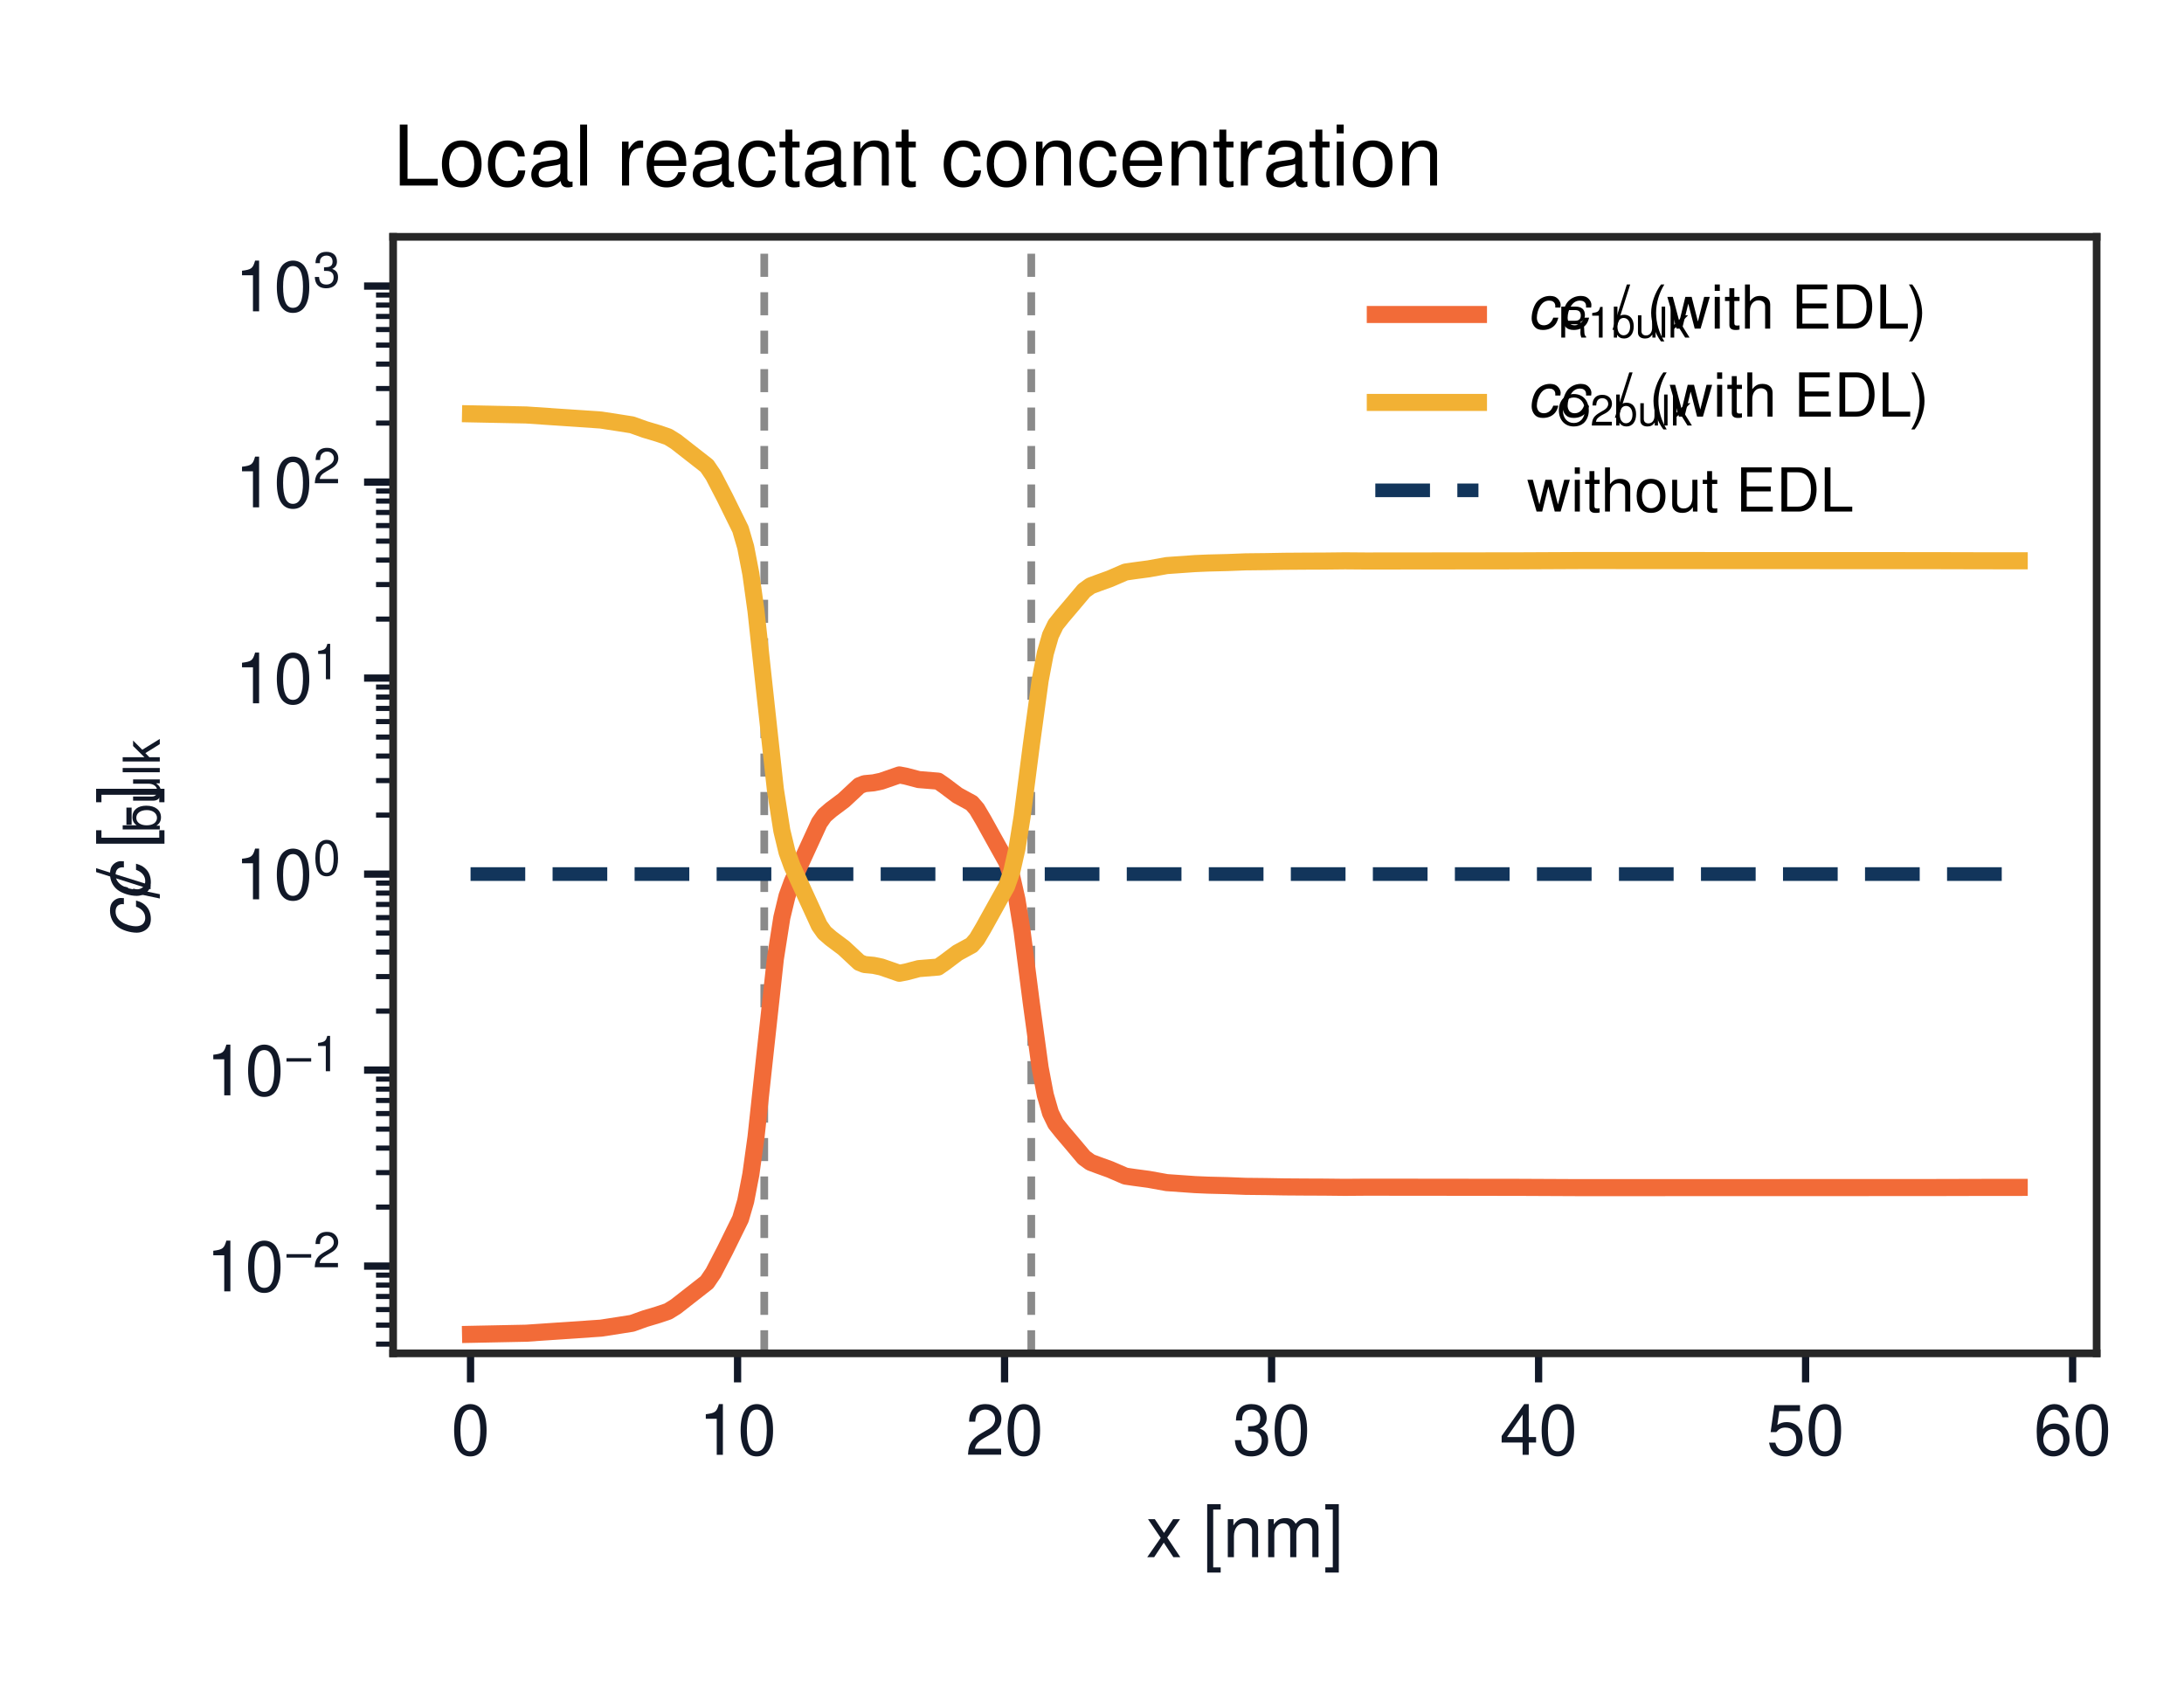
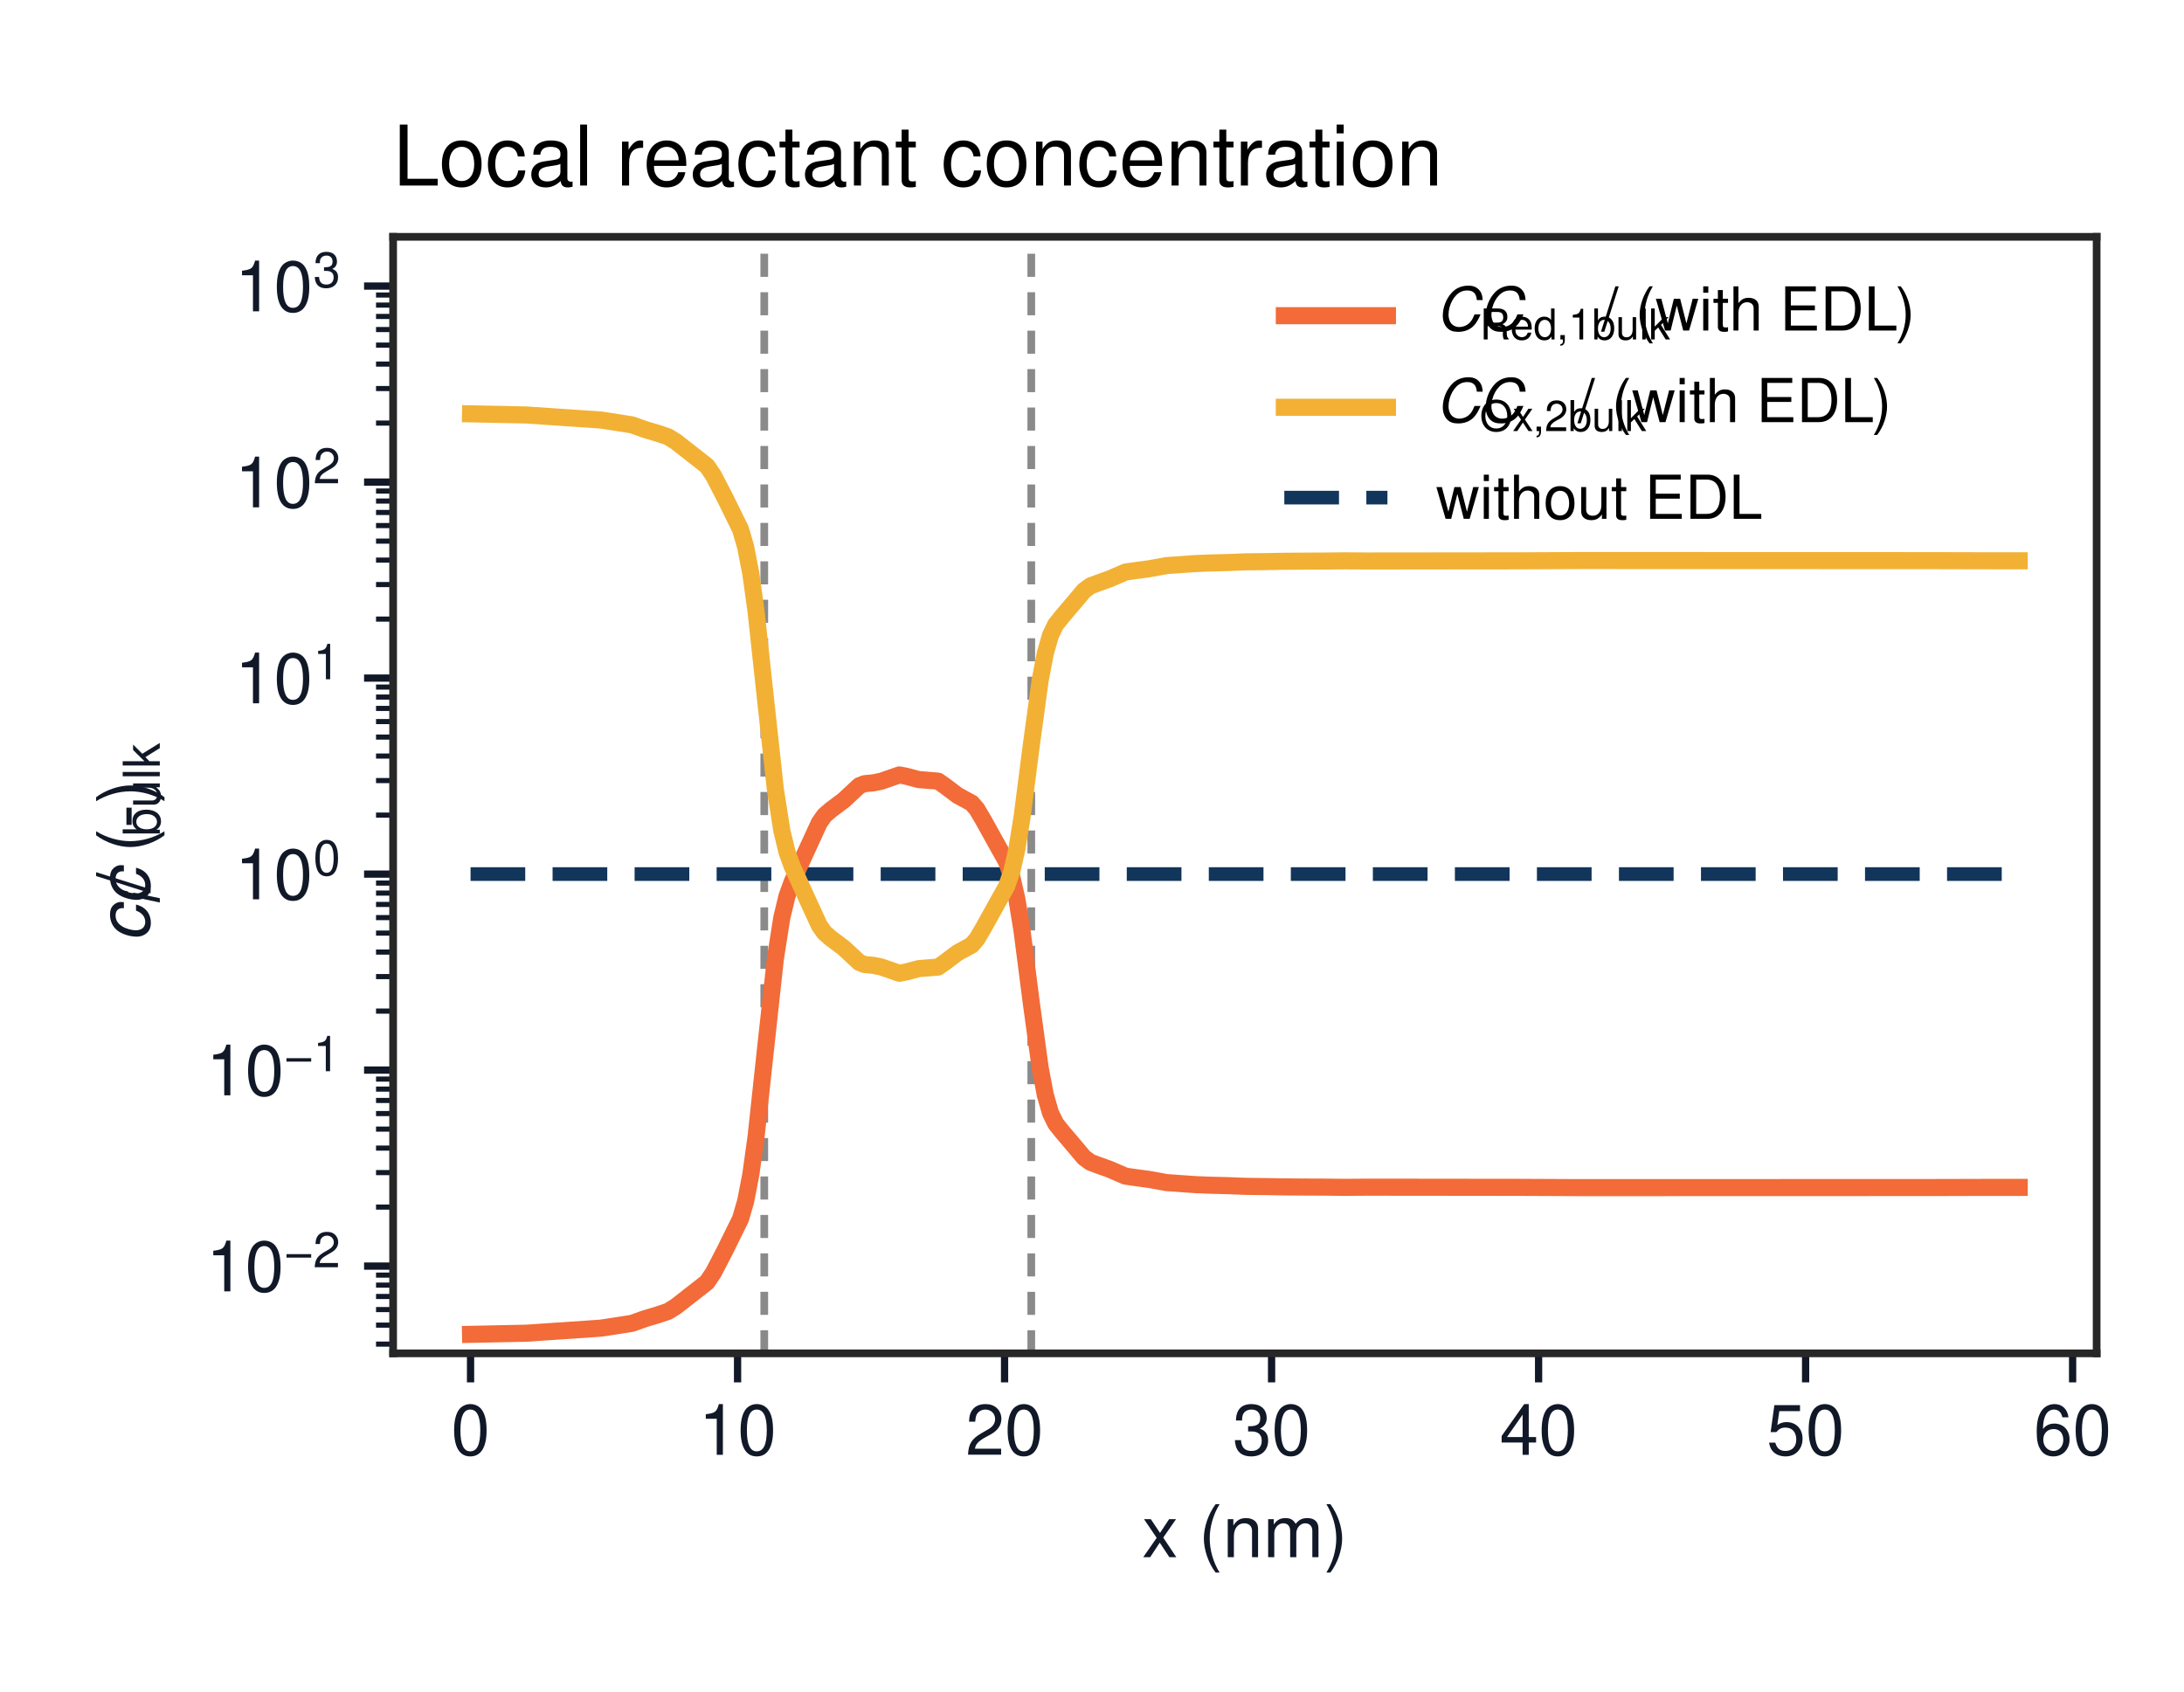
<svg xmlns="http://www.w3.org/2000/svg" xmlns:xlink="http://www.w3.org/1999/xlink" width="255.6pt" height="198pt" viewBox="0 0 255.6 198" version="1.1">
  <defs>
    <style type="text/css">*{stroke-linejoin: round; stroke-linecap: butt}</style>
  </defs>
  <g id="figure_1">
    <g id="patch_1">
      <path d="M 0 198  L 255.6 198  L 255.6 0  L 0 0  L 0 198  z " style="fill: none; opacity: 0" />
    </g>
    <g id="axes_1">
      <g id="patch_2">
        <path d="M 46.008 158.4  L 245.376 158.4  L 245.376 27.72  L 46.008 27.72  L 46.008 158.4  z " style="fill: none" />
      </g>
      <g id="matplotlib.axis_1">
        <g id="xtick_1">
          <g id="line2d_1">
            <defs>
-               <path id="m11877bc4d5" d="M 0 0  L 0 3.4  " style="stroke: #111827; stroke-width: 0.85" />
+               <path id="m0599722faa" d="M 0 0  L 0 3.4  " style="stroke: #111827; stroke-width: 0.85" />
            </defs>
            <g>
-               <use xlink:href="#m11877bc4d5" x="55.07" y="158.4" style="fill: #111827; stroke: #111827; stroke-width: 0.85" />
+               <use xlink:href="#m0599722faa" x="55.07" y="158.4" style="fill: #111827; stroke: #111827; stroke-width: 0.85" />
            </g>
          </g>
          <g id="text_1">
            <text style="fill: #111827; font: 8.2px 'Helvetica', 'Nimbus Sans', 'Arial', 'DejaVu Sans', sans-serif; text-anchor: middle" x="55.07" y="170.278" transform="rotate(-0 55.07018 170.2783)">0</text>
          </g>
        </g>
        <g id="xtick_2">
          <g id="line2d_2">
            <g>
-               <use xlink:href="#m11877bc4d5" x="86.319" y="158.4" style="fill: #111827; stroke: #111827; stroke-width: 0.85" />
+               <use xlink:href="#m0599722faa" x="86.319" y="158.4" style="fill: #111827; stroke: #111827; stroke-width: 0.85" />
            </g>
          </g>
          <g id="text_2">
            <text style="fill: #111827; font: 8.2px 'Helvetica', 'Nimbus Sans', 'Arial', 'DejaVu Sans', sans-serif; text-anchor: middle" x="86.319" y="170.278" transform="rotate(-0 86.31909 170.2783)">10</text>
          </g>
        </g>
        <g id="xtick_3">
          <g id="line2d_3">
            <g>
-               <use xlink:href="#m11877bc4d5" x="117.568" y="158.4" style="fill: #111827; stroke: #111827; stroke-width: 0.85" />
+               <use xlink:href="#m0599722faa" x="117.568" y="158.4" style="fill: #111827; stroke: #111827; stroke-width: 0.85" />
            </g>
          </g>
          <g id="text_3">
            <text style="fill: #111827; font: 8.2px 'Helvetica', 'Nimbus Sans', 'Arial', 'DejaVu Sans', sans-serif; text-anchor: middle" x="117.568" y="170.278" transform="rotate(-0 117.568 170.2783)">20</text>
          </g>
        </g>
        <g id="xtick_4">
          <g id="line2d_4">
            <g>
-               <use xlink:href="#m11877bc4d5" x="148.817" y="158.4" style="fill: #111827; stroke: #111827; stroke-width: 0.85" />
+               <use xlink:href="#m0599722faa" x="148.817" y="158.4" style="fill: #111827; stroke: #111827; stroke-width: 0.85" />
            </g>
          </g>
          <g id="text_4">
            <text style="fill: #111827; font: 8.2px 'Helvetica', 'Nimbus Sans', 'Arial', 'DejaVu Sans', sans-serif; text-anchor: middle" x="148.817" y="170.278" transform="rotate(-0 148.8169 170.2783)">30</text>
          </g>
        </g>
        <g id="xtick_5">
          <g id="line2d_5">
            <g>
-               <use xlink:href="#m11877bc4d5" x="180.066" y="158.4" style="fill: #111827; stroke: #111827; stroke-width: 0.85" />
+               <use xlink:href="#m0599722faa" x="180.066" y="158.4" style="fill: #111827; stroke: #111827; stroke-width: 0.85" />
            </g>
          </g>
          <g id="text_5">
            <text style="fill: #111827; font: 8.2px 'Helvetica', 'Nimbus Sans', 'Arial', 'DejaVu Sans', sans-serif; text-anchor: middle" x="180.066" y="170.278" transform="rotate(-0 180.0658 170.2783)">40</text>
          </g>
        </g>
        <g id="xtick_6">
          <g id="line2d_6">
            <g>
-               <use xlink:href="#m11877bc4d5" x="211.315" y="158.4" style="fill: #111827; stroke: #111827; stroke-width: 0.85" />
+               <use xlink:href="#m0599722faa" x="211.315" y="158.4" style="fill: #111827; stroke: #111827; stroke-width: 0.85" />
            </g>
          </g>
          <g id="text_6">
            <text style="fill: #111827; font: 8.2px 'Helvetica', 'Nimbus Sans', 'Arial', 'DejaVu Sans', sans-serif; text-anchor: middle" x="211.315" y="170.278" transform="rotate(-0 211.3147 170.2783)">50</text>
          </g>
        </g>
        <g id="xtick_7">
          <g id="line2d_7">
            <g>
-               <use xlink:href="#m11877bc4d5" x="242.564" y="158.4" style="fill: #111827; stroke: #111827; stroke-width: 0.85" />
+               <use xlink:href="#m0599722faa" x="242.564" y="158.4" style="fill: #111827; stroke: #111827; stroke-width: 0.85" />
            </g>
          </g>
          <g id="text_7">
            <text style="fill: #111827; font: 8.2px 'Helvetica', 'Nimbus Sans', 'Arial', 'DejaVu Sans', sans-serif; text-anchor: middle" x="242.564" y="170.278" transform="rotate(-0 242.5636 170.2783)">60</text>
          </g>
        </g>
        <g id="text_8">
-           <text style="fill: #111827; font: 8.5px 'Helvetica', 'Nimbus Sans', 'Arial', 'DejaVu Sans', sans-serif; text-anchor: middle" x="145.692" y="182.263" transform="rotate(-0 145.692 182.2627)">x [nm]</text>
+           <text style="fill: #111827; font: 8.5px 'Helvetica', 'Nimbus Sans', 'Arial', 'DejaVu Sans', sans-serif; text-anchor: middle" x="145.692" y="182.263" transform="rotate(-0 145.692 182.2627)">x (nm)</text>
        </g>
      </g>
      <g id="matplotlib.axis_2">
        <g id="ytick_1">
          <g id="line2d_8">
            <defs>
-               <path id="m8ae19470c7" d="M 0 0  L -3.4 0  " style="stroke: #111827; stroke-width: 0.85" />
+               <path id="m08e1500405" d="M 0 0  L -3.4 0  " style="stroke: #111827; stroke-width: 0.85" />
            </defs>
            <g>
-               <use xlink:href="#m8ae19470c7" x="46.008" y="148.19" style="fill: #111827; stroke: #111827; stroke-width: 0.85" />
+               <use xlink:href="#m08e1500405" x="46.008" y="148.19" style="fill: #111827; stroke: #111827; stroke-width: 0.85" />
            </g>
          </g>
          <g id="text_9">
            <g style="fill: #111827" transform="translate(24.118 151.1792)">
              <text>
                <tspan style="font: 8.2px 'Nimbus Sans'" x="0 4.552" y="-0.035">10</tspan>
                <tspan style="font: 5.74px 'Nimbus Sans'" x="9.175 12.522" y="-2.855">−2</tspan>
              </text>
            </g>
          </g>
        </g>
        <g id="ytick_2">
          <g id="line2d_9">
            <g>
-               <use xlink:href="#m8ae19470c7" x="46.008" y="125.249" style="fill: #111827; stroke: #111827; stroke-width: 0.85" />
+               <use xlink:href="#m08e1500405" x="46.008" y="125.249" style="fill: #111827; stroke: #111827; stroke-width: 0.85" />
            </g>
          </g>
          <g id="text_10">
            <g style="fill: #111827" transform="translate(24.118 128.2379)">
              <text>
                <tspan style="font: 8.2px 'Nimbus Sans'" x="0 4.552" y="-0.035">10</tspan>
                <tspan style="font: 5.74px 'Nimbus Sans'" x="9.175 12.522" y="-2.855">−1</tspan>
              </text>
            </g>
          </g>
        </g>
        <g id="ytick_3">
          <g id="line2d_10">
            <g>
-               <use xlink:href="#m8ae19470c7" x="46.008" y="102.307" style="fill: #111827; stroke: #111827; stroke-width: 0.85" />
+               <use xlink:href="#m08e1500405" x="46.008" y="102.307" style="fill: #111827; stroke: #111827; stroke-width: 0.85" />
            </g>
          </g>
          <g id="text_11">
            <g style="fill: #111827" transform="translate(27.48 105.2966)">
              <text>
                <tspan style="font: 8.2px 'Nimbus Sans'" x="0 4.552" y="-0.035">10</tspan>
                <tspan style="font: 5.74px 'Nimbus Sans'" x="9.175" y="-2.855">0</tspan>
              </text>
            </g>
          </g>
        </g>
        <g id="ytick_4">
          <g id="line2d_11">
            <g>
-               <use xlink:href="#m8ae19470c7" x="46.008" y="79.366" style="fill: #111827; stroke: #111827; stroke-width: 0.85" />
+               <use xlink:href="#m08e1500405" x="46.008" y="79.366" style="fill: #111827; stroke: #111827; stroke-width: 0.85" />
            </g>
          </g>
          <g id="text_12">
            <g style="fill: #111827" transform="translate(27.48 82.35527)">
              <text>
                <tspan style="font: 8.2px 'Nimbus Sans'" x="0 4.552" y="-0.035">10</tspan>
                <tspan style="font: 5.74px 'Nimbus Sans'" x="9.175" y="-2.855">1</tspan>
              </text>
            </g>
          </g>
        </g>
        <g id="ytick_5">
          <g id="line2d_12">
            <g>
-               <use xlink:href="#m8ae19470c7" x="46.008" y="56.425" style="fill: #111827; stroke: #111827; stroke-width: 0.85" />
+               <use xlink:href="#m08e1500405" x="46.008" y="56.425" style="fill: #111827; stroke: #111827; stroke-width: 0.85" />
            </g>
          </g>
          <g id="text_13">
            <g style="fill: #111827" transform="translate(27.48 59.41396)">
              <text>
                <tspan style="font: 8.2px 'Nimbus Sans'" x="0 4.552" y="-0.035">10</tspan>
                <tspan style="font: 5.74px 'Nimbus Sans'" x="9.175" y="-2.855">2</tspan>
              </text>
            </g>
          </g>
        </g>
        <g id="ytick_6">
          <g id="line2d_13">
            <g>
-               <use xlink:href="#m8ae19470c7" x="46.008" y="33.484" style="fill: #111827; stroke: #111827; stroke-width: 0.85" />
+               <use xlink:href="#m08e1500405" x="46.008" y="33.484" style="fill: #111827; stroke: #111827; stroke-width: 0.85" />
            </g>
          </g>
          <g id="text_14">
            <g style="fill: #111827" transform="translate(27.48 36.47267)">
              <text>
                <tspan style="font: 8.2px 'Nimbus Sans'" x="0 4.552" y="-0.035">10</tspan>
                <tspan style="font: 5.74px 'Nimbus Sans'" x="9.175" y="-2.855">3</tspan>
              </text>
            </g>
          </g>
        </g>
        <g id="ytick_7">
          <g id="line2d_14">
            <defs>
-               <path id="m3787665eb5" d="M 0 0  L -2 0  " style="stroke: #111827; stroke-width: 0.6" />
+               <path id="mc020a105cc" d="M 0 0  L -2 0  " style="stroke: #111827; stroke-width: 0.6" />
            </defs>
            <g>
-               <use xlink:href="#m3787665eb5" x="46.008" y="157.319" style="fill: #111827; stroke: #111827; stroke-width: 0.6" />
+               <use xlink:href="#mc020a105cc" x="46.008" y="157.319" style="fill: #111827; stroke: #111827; stroke-width: 0.6" />
            </g>
          </g>
        </g>
        <g id="ytick_8">
          <g id="line2d_15">
            <g>
-               <use xlink:href="#m3787665eb5" x="46.008" y="155.096" style="fill: #111827; stroke: #111827; stroke-width: 0.6" />
+               <use xlink:href="#mc020a105cc" x="46.008" y="155.096" style="fill: #111827; stroke: #111827; stroke-width: 0.6" />
            </g>
          </g>
        </g>
        <g id="ytick_9">
          <g id="line2d_16">
            <g>
-               <use xlink:href="#m3787665eb5" x="46.008" y="153.28" style="fill: #111827; stroke: #111827; stroke-width: 0.6" />
+               <use xlink:href="#mc020a105cc" x="46.008" y="153.28" style="fill: #111827; stroke: #111827; stroke-width: 0.6" />
            </g>
          </g>
        </g>
        <g id="ytick_10">
          <g id="line2d_17">
            <g>
-               <use xlink:href="#m3787665eb5" x="46.008" y="151.744" style="fill: #111827; stroke: #111827; stroke-width: 0.6" />
+               <use xlink:href="#mc020a105cc" x="46.008" y="151.744" style="fill: #111827; stroke: #111827; stroke-width: 0.6" />
            </g>
          </g>
        </g>
        <g id="ytick_11">
          <g id="line2d_18">
            <g>
-               <use xlink:href="#m3787665eb5" x="46.008" y="150.413" style="fill: #111827; stroke: #111827; stroke-width: 0.6" />
+               <use xlink:href="#mc020a105cc" x="46.008" y="150.413" style="fill: #111827; stroke: #111827; stroke-width: 0.6" />
            </g>
          </g>
        </g>
        <g id="ytick_12">
          <g id="line2d_19">
            <g>
-               <use xlink:href="#m3787665eb5" x="46.008" y="149.24" style="fill: #111827; stroke: #111827; stroke-width: 0.6" />
+               <use xlink:href="#mc020a105cc" x="46.008" y="149.24" style="fill: #111827; stroke: #111827; stroke-width: 0.6" />
            </g>
          </g>
        </g>
        <g id="ytick_13">
          <g id="line2d_20">
            <g>
-               <use xlink:href="#m3787665eb5" x="46.008" y="141.284" style="fill: #111827; stroke: #111827; stroke-width: 0.6" />
+               <use xlink:href="#mc020a105cc" x="46.008" y="141.284" style="fill: #111827; stroke: #111827; stroke-width: 0.6" />
            </g>
          </g>
        </g>
        <g id="ytick_14">
          <g id="line2d_21">
            <g>
-               <use xlink:href="#m3787665eb5" x="46.008" y="137.244" style="fill: #111827; stroke: #111827; stroke-width: 0.6" />
+               <use xlink:href="#mc020a105cc" x="46.008" y="137.244" style="fill: #111827; stroke: #111827; stroke-width: 0.6" />
            </g>
          </g>
        </g>
        <g id="ytick_15">
          <g id="line2d_22">
            <g>
-               <use xlink:href="#m3787665eb5" x="46.008" y="134.378" style="fill: #111827; stroke: #111827; stroke-width: 0.6" />
+               <use xlink:href="#mc020a105cc" x="46.008" y="134.378" style="fill: #111827; stroke: #111827; stroke-width: 0.6" />
            </g>
          </g>
        </g>
        <g id="ytick_16">
          <g id="line2d_23">
            <g>
-               <use xlink:href="#m3787665eb5" x="46.008" y="132.155" style="fill: #111827; stroke: #111827; stroke-width: 0.6" />
+               <use xlink:href="#mc020a105cc" x="46.008" y="132.155" style="fill: #111827; stroke: #111827; stroke-width: 0.6" />
            </g>
          </g>
        </g>
        <g id="ytick_17">
          <g id="line2d_24">
            <g>
-               <use xlink:href="#m3787665eb5" x="46.008" y="130.338" style="fill: #111827; stroke: #111827; stroke-width: 0.6" />
+               <use xlink:href="#mc020a105cc" x="46.008" y="130.338" style="fill: #111827; stroke: #111827; stroke-width: 0.6" />
            </g>
          </g>
        </g>
        <g id="ytick_18">
          <g id="line2d_25">
            <g>
-               <use xlink:href="#m3787665eb5" x="46.008" y="128.802" style="fill: #111827; stroke: #111827; stroke-width: 0.6" />
+               <use xlink:href="#mc020a105cc" x="46.008" y="128.802" style="fill: #111827; stroke: #111827; stroke-width: 0.6" />
            </g>
          </g>
        </g>
        <g id="ytick_19">
          <g id="line2d_26">
            <g>
-               <use xlink:href="#m3787665eb5" x="46.008" y="127.472" style="fill: #111827; stroke: #111827; stroke-width: 0.6" />
+               <use xlink:href="#mc020a105cc" x="46.008" y="127.472" style="fill: #111827; stroke: #111827; stroke-width: 0.6" />
            </g>
          </g>
        </g>
        <g id="ytick_20">
          <g id="line2d_27">
            <g>
-               <use xlink:href="#m3787665eb5" x="46.008" y="126.298" style="fill: #111827; stroke: #111827; stroke-width: 0.6" />
+               <use xlink:href="#mc020a105cc" x="46.008" y="126.298" style="fill: #111827; stroke: #111827; stroke-width: 0.6" />
            </g>
          </g>
        </g>
        <g id="ytick_21">
          <g id="line2d_28">
            <g>
-               <use xlink:href="#m3787665eb5" x="46.008" y="118.343" style="fill: #111827; stroke: #111827; stroke-width: 0.6" />
+               <use xlink:href="#mc020a105cc" x="46.008" y="118.343" style="fill: #111827; stroke: #111827; stroke-width: 0.6" />
            </g>
          </g>
        </g>
        <g id="ytick_22">
          <g id="line2d_29">
            <g>
-               <use xlink:href="#m3787665eb5" x="46.008" y="114.303" style="fill: #111827; stroke: #111827; stroke-width: 0.6" />
+               <use xlink:href="#mc020a105cc" x="46.008" y="114.303" style="fill: #111827; stroke: #111827; stroke-width: 0.6" />
            </g>
          </g>
        </g>
        <g id="ytick_23">
          <g id="line2d_30">
            <g>
-               <use xlink:href="#m3787665eb5" x="46.008" y="111.437" style="fill: #111827; stroke: #111827; stroke-width: 0.6" />
+               <use xlink:href="#mc020a105cc" x="46.008" y="111.437" style="fill: #111827; stroke: #111827; stroke-width: 0.6" />
            </g>
          </g>
        </g>
        <g id="ytick_24">
          <g id="line2d_31">
            <g>
-               <use xlink:href="#m3787665eb5" x="46.008" y="109.213" style="fill: #111827; stroke: #111827; stroke-width: 0.6" />
+               <use xlink:href="#mc020a105cc" x="46.008" y="109.213" style="fill: #111827; stroke: #111827; stroke-width: 0.6" />
            </g>
          </g>
        </g>
        <g id="ytick_25">
          <g id="line2d_32">
            <g>
-               <use xlink:href="#m3787665eb5" x="46.008" y="107.397" style="fill: #111827; stroke: #111827; stroke-width: 0.6" />
+               <use xlink:href="#mc020a105cc" x="46.008" y="107.397" style="fill: #111827; stroke: #111827; stroke-width: 0.6" />
            </g>
          </g>
        </g>
        <g id="ytick_26">
          <g id="line2d_33">
            <g>
-               <use xlink:href="#m3787665eb5" x="46.008" y="105.861" style="fill: #111827; stroke: #111827; stroke-width: 0.6" />
+               <use xlink:href="#mc020a105cc" x="46.008" y="105.861" style="fill: #111827; stroke: #111827; stroke-width: 0.6" />
            </g>
          </g>
        </g>
        <g id="ytick_27">
          <g id="line2d_34">
            <g>
-               <use xlink:href="#m3787665eb5" x="46.008" y="104.531" style="fill: #111827; stroke: #111827; stroke-width: 0.6" />
+               <use xlink:href="#mc020a105cc" x="46.008" y="104.531" style="fill: #111827; stroke: #111827; stroke-width: 0.6" />
            </g>
          </g>
        </g>
        <g id="ytick_28">
          <g id="line2d_35">
            <g>
-               <use xlink:href="#m3787665eb5" x="46.008" y="103.357" style="fill: #111827; stroke: #111827; stroke-width: 0.6" />
+               <use xlink:href="#mc020a105cc" x="46.008" y="103.357" style="fill: #111827; stroke: #111827; stroke-width: 0.6" />
            </g>
          </g>
        </g>
        <g id="ytick_29">
          <g id="line2d_36">
            <g>
-               <use xlink:href="#m3787665eb5" x="46.008" y="95.401" style="fill: #111827; stroke: #111827; stroke-width: 0.6" />
+               <use xlink:href="#mc020a105cc" x="46.008" y="95.401" style="fill: #111827; stroke: #111827; stroke-width: 0.6" />
            </g>
          </g>
        </g>
        <g id="ytick_30">
          <g id="line2d_37">
            <g>
-               <use xlink:href="#m3787665eb5" x="46.008" y="91.362" style="fill: #111827; stroke: #111827; stroke-width: 0.6" />
+               <use xlink:href="#mc020a105cc" x="46.008" y="91.362" style="fill: #111827; stroke: #111827; stroke-width: 0.6" />
            </g>
          </g>
        </g>
        <g id="ytick_31">
          <g id="line2d_38">
            <g>
-               <use xlink:href="#m3787665eb5" x="46.008" y="88.495" style="fill: #111827; stroke: #111827; stroke-width: 0.6" />
+               <use xlink:href="#mc020a105cc" x="46.008" y="88.495" style="fill: #111827; stroke: #111827; stroke-width: 0.6" />
            </g>
          </g>
        </g>
        <g id="ytick_32">
          <g id="line2d_39">
            <g>
-               <use xlink:href="#m3787665eb5" x="46.008" y="86.272" style="fill: #111827; stroke: #111827; stroke-width: 0.6" />
+               <use xlink:href="#mc020a105cc" x="46.008" y="86.272" style="fill: #111827; stroke: #111827; stroke-width: 0.6" />
            </g>
          </g>
        </g>
        <g id="ytick_33">
          <g id="line2d_40">
            <g>
-               <use xlink:href="#m3787665eb5" x="46.008" y="84.456" style="fill: #111827; stroke: #111827; stroke-width: 0.6" />
+               <use xlink:href="#mc020a105cc" x="46.008" y="84.456" style="fill: #111827; stroke: #111827; stroke-width: 0.6" />
            </g>
          </g>
        </g>
        <g id="ytick_34">
          <g id="line2d_41">
            <g>
-               <use xlink:href="#m3787665eb5" x="46.008" y="82.92" style="fill: #111827; stroke: #111827; stroke-width: 0.6" />
+               <use xlink:href="#mc020a105cc" x="46.008" y="82.92" style="fill: #111827; stroke: #111827; stroke-width: 0.6" />
            </g>
          </g>
        </g>
        <g id="ytick_35">
          <g id="line2d_42">
            <g>
-               <use xlink:href="#m3787665eb5" x="46.008" y="81.589" style="fill: #111827; stroke: #111827; stroke-width: 0.6" />
+               <use xlink:href="#mc020a105cc" x="46.008" y="81.589" style="fill: #111827; stroke: #111827; stroke-width: 0.6" />
            </g>
          </g>
        </g>
        <g id="ytick_36">
          <g id="line2d_43">
            <g>
-               <use xlink:href="#m3787665eb5" x="46.008" y="80.416" style="fill: #111827; stroke: #111827; stroke-width: 0.6" />
+               <use xlink:href="#mc020a105cc" x="46.008" y="80.416" style="fill: #111827; stroke: #111827; stroke-width: 0.6" />
            </g>
          </g>
        </g>
        <g id="ytick_37">
          <g id="line2d_44">
            <g>
-               <use xlink:href="#m3787665eb5" x="46.008" y="72.46" style="fill: #111827; stroke: #111827; stroke-width: 0.6" />
+               <use xlink:href="#mc020a105cc" x="46.008" y="72.46" style="fill: #111827; stroke: #111827; stroke-width: 0.6" />
            </g>
          </g>
        </g>
        <g id="ytick_38">
          <g id="line2d_45">
            <g>
-               <use xlink:href="#m3787665eb5" x="46.008" y="68.42" style="fill: #111827; stroke: #111827; stroke-width: 0.6" />
+               <use xlink:href="#mc020a105cc" x="46.008" y="68.42" style="fill: #111827; stroke: #111827; stroke-width: 0.6" />
            </g>
          </g>
        </g>
        <g id="ytick_39">
          <g id="line2d_46">
            <g>
-               <use xlink:href="#m3787665eb5" x="46.008" y="65.554" style="fill: #111827; stroke: #111827; stroke-width: 0.6" />
+               <use xlink:href="#mc020a105cc" x="46.008" y="65.554" style="fill: #111827; stroke: #111827; stroke-width: 0.6" />
            </g>
          </g>
        </g>
        <g id="ytick_40">
          <g id="line2d_47">
            <g>
-               <use xlink:href="#m3787665eb5" x="46.008" y="63.331" style="fill: #111827; stroke: #111827; stroke-width: 0.6" />
+               <use xlink:href="#mc020a105cc" x="46.008" y="63.331" style="fill: #111827; stroke: #111827; stroke-width: 0.6" />
            </g>
          </g>
        </g>
        <g id="ytick_41">
          <g id="line2d_48">
            <g>
-               <use xlink:href="#m3787665eb5" x="46.008" y="61.514" style="fill: #111827; stroke: #111827; stroke-width: 0.6" />
+               <use xlink:href="#mc020a105cc" x="46.008" y="61.514" style="fill: #111827; stroke: #111827; stroke-width: 0.6" />
            </g>
          </g>
        </g>
        <g id="ytick_42">
          <g id="line2d_49">
            <g>
-               <use xlink:href="#m3787665eb5" x="46.008" y="59.978" style="fill: #111827; stroke: #111827; stroke-width: 0.6" />
+               <use xlink:href="#mc020a105cc" x="46.008" y="59.978" style="fill: #111827; stroke: #111827; stroke-width: 0.6" />
            </g>
          </g>
        </g>
        <g id="ytick_43">
          <g id="line2d_50">
            <g>
-               <use xlink:href="#m3787665eb5" x="46.008" y="58.648" style="fill: #111827; stroke: #111827; stroke-width: 0.6" />
+               <use xlink:href="#mc020a105cc" x="46.008" y="58.648" style="fill: #111827; stroke: #111827; stroke-width: 0.6" />
            </g>
          </g>
        </g>
        <g id="ytick_44">
          <g id="line2d_51">
            <g>
-               <use xlink:href="#m3787665eb5" x="46.008" y="57.475" style="fill: #111827; stroke: #111827; stroke-width: 0.6" />
+               <use xlink:href="#mc020a105cc" x="46.008" y="57.475" style="fill: #111827; stroke: #111827; stroke-width: 0.6" />
            </g>
          </g>
        </g>
        <g id="ytick_45">
          <g id="line2d_52">
            <g>
-               <use xlink:href="#m3787665eb5" x="46.008" y="49.519" style="fill: #111827; stroke: #111827; stroke-width: 0.6" />
+               <use xlink:href="#mc020a105cc" x="46.008" y="49.519" style="fill: #111827; stroke: #111827; stroke-width: 0.6" />
            </g>
          </g>
        </g>
        <g id="ytick_46">
          <g id="line2d_53">
            <g>
-               <use xlink:href="#m3787665eb5" x="46.008" y="45.479" style="fill: #111827; stroke: #111827; stroke-width: 0.6" />
+               <use xlink:href="#mc020a105cc" x="46.008" y="45.479" style="fill: #111827; stroke: #111827; stroke-width: 0.6" />
            </g>
          </g>
        </g>
        <g id="ytick_47">
          <g id="line2d_54">
            <g>
-               <use xlink:href="#m3787665eb5" x="46.008" y="42.613" style="fill: #111827; stroke: #111827; stroke-width: 0.6" />
+               <use xlink:href="#mc020a105cc" x="46.008" y="42.613" style="fill: #111827; stroke: #111827; stroke-width: 0.6" />
            </g>
          </g>
        </g>
        <g id="ytick_48">
          <g id="line2d_55">
            <g>
-               <use xlink:href="#m3787665eb5" x="46.008" y="40.39" style="fill: #111827; stroke: #111827; stroke-width: 0.6" />
+               <use xlink:href="#mc020a105cc" x="46.008" y="40.39" style="fill: #111827; stroke: #111827; stroke-width: 0.6" />
            </g>
          </g>
        </g>
        <g id="ytick_49">
          <g id="line2d_56">
            <g>
-               <use xlink:href="#m3787665eb5" x="46.008" y="38.573" style="fill: #111827; stroke: #111827; stroke-width: 0.6" />
+               <use xlink:href="#mc020a105cc" x="46.008" y="38.573" style="fill: #111827; stroke: #111827; stroke-width: 0.6" />
            </g>
          </g>
        </g>
        <g id="ytick_50">
          <g id="line2d_57">
            <g>
-               <use xlink:href="#m3787665eb5" x="46.008" y="37.037" style="fill: #111827; stroke: #111827; stroke-width: 0.6" />
+               <use xlink:href="#mc020a105cc" x="46.008" y="37.037" style="fill: #111827; stroke: #111827; stroke-width: 0.6" />
            </g>
          </g>
        </g>
        <g id="ytick_51">
          <g id="line2d_58">
            <g>
-               <use xlink:href="#m3787665eb5" x="46.008" y="35.707" style="fill: #111827; stroke: #111827; stroke-width: 0.6" />
+               <use xlink:href="#mc020a105cc" x="46.008" y="35.707" style="fill: #111827; stroke: #111827; stroke-width: 0.6" />
            </g>
          </g>
        </g>
        <g id="ytick_52">
          <g id="line2d_59">
            <g>
-               <use xlink:href="#m3787665eb5" x="46.008" y="34.533" style="fill: #111827; stroke: #111827; stroke-width: 0.6" />
+               <use xlink:href="#mc020a105cc" x="46.008" y="34.533" style="fill: #111827; stroke: #111827; stroke-width: 0.6" />
            </g>
          </g>
        </g>
        <g id="text_15">
-           <g style="fill: #111827" transform="translate(18.248 109.805) rotate(-90)">
+           <g style="fill: #111827" transform="translate(18.248 110.2725) rotate(-90)">
            <text>
              <tspan style="font: italic 8.5px 'Nimbus Sans'" x="0 8.143" y="-0.797">cc</tspan>
              <tspan style="font: italic 5.95px 'Nimbus Sans'" x="4.25" y="0.456">i</tspan>
-               <tspan style="font: 8.5px 'Nimbus Sans'" x="5.78 23.514 25.877 28.24 31.07" y="-0.797">/ [-]</tspan>
+               <tspan style="font: 8.5px 'Nimbus Sans'" x="5.78 23.514 25.877 28.707 31.538" y="-0.797">/ (-)</tspan>
              <tspan style="font: 5.95px 'Nimbus Sans'" x="12.393 15.701 19.009 20.33" y="0.456">bulk</tspan>
            </text>
          </g>
        </g>
      </g>
      <g id="line2d_60">
-         <path d="M 89.444 158.4  L 89.444 27.72  " clip-path="url(#pd4aba6429f)" style="fill: none; stroke-dasharray: 2.7,1.8; stroke-dashoffset: 0; stroke: #767676; stroke-opacity: 0.85; stroke-width: 0.9" />
+         <path d="M 89.444 158.4  L 89.444 27.72  " clip-path="url(#pfac32dc15a)" style="fill: none; stroke-dasharray: 2.7,1.8; stroke-dashoffset: 0; stroke: #767676; stroke-opacity: 0.85; stroke-width: 0.9" />
      </g>
      <g id="line2d_61">
-         <path d="M 120.693 158.4  L 120.693 27.72  " clip-path="url(#pd4aba6429f)" style="fill: none; stroke-dasharray: 2.7,1.8; stroke-dashoffset: 0; stroke: #767676; stroke-opacity: 0.85; stroke-width: 0.9" />
+         <path d="M 120.693 158.4  L 120.693 27.72  " clip-path="url(#pfac32dc15a)" style="fill: none; stroke-dasharray: 2.7,1.8; stroke-dashoffset: 0; stroke: #767676; stroke-opacity: 0.85; stroke-width: 0.9" />
      </g>
      <g id="line2d_62">
-         <path d="M 55.07 102.307  L 236.314 102.307  L 236.314 102.307  " clip-path="url(#pd4aba6429f)" style="fill: none; stroke-dasharray: 6.4,3.2; stroke-dashoffset: 0; stroke: #12355b; stroke-width: 1.6" />
+         <path d="M 55.07 102.307  L 236.314 102.307  L 236.314 102.307  " clip-path="url(#pfac32dc15a)" style="fill: none; stroke-dasharray: 6.4,3.2; stroke-dashoffset: 0; stroke: #12355b; stroke-width: 1.6" />
      </g>
      <g id="patch_3">
        <path d="M 46.008 158.4  L 46.008 27.72  " style="fill: none; stroke: #272727; stroke-width: 0.9; stroke-linejoin: miter; stroke-linecap: square" />
      </g>
      <g id="patch_4">
        <path d="M 245.376 158.4  L 245.376 27.72  " style="fill: none; stroke: #272727; stroke-width: 0.9; stroke-linejoin: miter; stroke-linecap: square" />
      </g>
      <g id="patch_5">
        <path d="M 46.008 158.4  L 245.376 158.4  " style="fill: none; stroke: #272727; stroke-width: 0.9; stroke-linejoin: miter; stroke-linecap: square" />
      </g>
      <g id="patch_6">
        <path d="M 46.008 27.72  L 245.376 27.72  " style="fill: none; stroke: #272727; stroke-width: 0.9; stroke-linejoin: miter; stroke-linecap: square" />
      </g>
      <g id="line2d_63">
-         <path d="M 55.07 156.177  L 61.57 156.045  L 70.338 155.451  L 72.454 155.125  L 73.965 154.887  L 75.477 154.345  L 76.989 153.893  L 78.198 153.486  L 79.105 152.919  L 82.733 150.083  L 83.489 148.97  L 84.849 146.349  L 86.663 142.662  L 87.268 140.589  L 87.872 137.459  L 88.477 133.098  L 89.444 124.147  L 90.744 112.215  L 91.5 107.395  L 92.105 104.882  L 92.71 103.217  L 95.884 96.301  L 96.489 95.444  L 97.244 94.788  L 98.756 93.654  L 100.57 91.962  L 101.175 91.724  L 102.233 91.625  L 103.14 91.434  L 105.256 90.7  L 106.012 90.845  L 107.524 91.244  L 109.791 91.427  L 110.547 91.953  L 112.058 93.092  L 113.721 93.999  L 114.326 94.7  L 115.082 95.979  L 116.896 99.246  L 117.803 100.867  L 118.407 102.59  L 119.012 105.254  L 119.616 108.982  L 120.693 117.366  L 121.733 124.982  L 122.337 128.16  L 122.942 130.258  L 123.547 131.508  L 124.303 132.454  L 125.663 134.057  L 126.872 135.494  L 127.628 136.044  L 128.535 136.382  L 129.896 136.874  L 131.709 137.658  L 132.768 137.813  L 134.43 138.035  L 136.547 138.418  L 139.872 138.652  L 141.384 138.716  L 143.651 138.772  L 145.768 138.855  L 148.186 138.881  L 150.302 138.92  L 152.721 138.937  L 154.988 138.946  L 157.407 138.973  L 159.826 138.954  L 164.965 138.958  L 177.814 138.973  L 184.919 139.007  L 219.837 138.997  L 226.035 138.995  L 232.232 138.979  L 236.314 138.977  L 236.314 138.977  " clip-path="url(#pd4aba6429f)" style="fill: none; stroke: #f26b38; stroke-width: 2; stroke-linecap: square" />
+         <path d="M 55.07 156.177  L 61.57 156.045  L 70.338 155.451  L 72.454 155.125  L 73.965 154.887  L 75.477 154.345  L 76.989 153.893  L 78.198 153.486  L 79.105 152.919  L 82.733 150.083  L 83.489 148.97  L 84.849 146.349  L 86.663 142.662  L 87.268 140.589  L 87.872 137.459  L 88.477 133.098  L 89.444 124.147  L 90.744 112.215  L 91.5 107.395  L 92.105 104.882  L 92.71 103.217  L 95.884 96.301  L 96.489 95.444  L 97.244 94.788  L 98.756 93.654  L 100.57 91.962  L 101.175 91.724  L 102.233 91.625  L 103.14 91.434  L 105.256 90.7  L 106.012 90.845  L 107.524 91.244  L 109.791 91.427  L 110.547 91.953  L 112.058 93.092  L 113.721 93.999  L 114.326 94.7  L 115.082 95.979  L 116.896 99.246  L 117.803 100.867  L 118.407 102.59  L 119.012 105.254  L 119.616 108.982  L 120.693 117.366  L 121.733 124.982  L 122.337 128.16  L 122.942 130.258  L 123.547 131.508  L 124.303 132.454  L 125.663 134.057  L 126.872 135.494  L 127.628 136.044  L 128.535 136.382  L 129.896 136.874  L 131.709 137.658  L 132.768 137.813  L 134.43 138.035  L 136.547 138.418  L 139.872 138.652  L 141.384 138.716  L 143.651 138.772  L 145.768 138.855  L 148.186 138.881  L 150.302 138.92  L 152.721 138.937  L 154.988 138.946  L 157.407 138.973  L 159.826 138.954  L 164.965 138.958  L 177.814 138.973  L 184.919 139.007  L 219.837 138.997  L 226.035 138.995  L 232.232 138.979  L 236.314 138.977  L 236.314 138.977  " clip-path="url(#pfac32dc15a)" style="fill: none; stroke: #f26b38; stroke-width: 2; stroke-linecap: square" />
      </g>
      <g id="line2d_64">
-         <path d="M 55.07 48.438  L 61.57 48.569  L 70.338 49.164  L 72.454 49.489  L 73.965 49.728  L 75.477 50.27  L 76.989 50.721  L 78.198 51.129  L 79.105 51.696  L 82.733 54.532  L 83.489 55.645  L 84.849 58.266  L 86.663 61.953  L 87.268 64.025  L 87.872 67.156  L 88.477 71.517  L 89.444 80.467  L 90.744 92.399  L 91.5 97.22  L 92.105 99.732  L 92.71 101.398  L 95.884 108.314  L 96.489 109.17  L 97.244 109.827  L 98.756 110.961  L 100.57 112.652  L 101.175 112.891  L 102.233 112.99  L 103.14 113.181  L 105.256 113.915  L 106.012 113.77  L 107.524 113.371  L 109.791 113.188  L 110.547 112.662  L 112.058 111.523  L 113.721 110.616  L 114.326 109.915  L 115.082 108.636  L 116.896 105.369  L 117.803 103.748  L 118.407 102.025  L 119.012 99.36  L 119.616 95.633  L 120.693 87.248  L 121.733 79.632  L 122.337 76.455  L 122.942 74.357  L 123.547 73.107  L 124.303 72.161  L 125.663 70.558  L 126.872 69.121  L 127.628 68.571  L 128.535 68.232  L 129.896 67.741  L 131.709 66.956  L 132.768 66.802  L 134.43 66.58  L 136.547 66.197  L 139.872 65.963  L 141.384 65.899  L 143.651 65.843  L 145.768 65.76  L 148.186 65.734  L 150.302 65.695  L 152.721 65.678  L 154.988 65.669  L 157.407 65.642  L 159.826 65.661  L 164.965 65.656  L 177.814 65.642  L 184.919 65.608  L 219.837 65.618  L 226.035 65.62  L 232.232 65.636  L 236.314 65.638  L 236.314 65.638  " clip-path="url(#pd4aba6429f)" style="fill: none; stroke: #f2b134; stroke-width: 2; stroke-linecap: square" />
+         <path d="M 55.07 48.438  L 61.57 48.569  L 70.338 49.164  L 72.454 49.489  L 73.965 49.728  L 75.477 50.27  L 76.989 50.721  L 78.198 51.129  L 79.105 51.696  L 82.733 54.532  L 83.489 55.645  L 84.849 58.266  L 86.663 61.953  L 87.268 64.025  L 87.872 67.156  L 88.477 71.517  L 89.444 80.467  L 90.744 92.399  L 91.5 97.22  L 92.105 99.732  L 92.71 101.398  L 95.884 108.314  L 96.489 109.17  L 97.244 109.827  L 98.756 110.961  L 100.57 112.652  L 101.175 112.891  L 102.233 112.99  L 103.14 113.181  L 105.256 113.915  L 106.012 113.77  L 107.524 113.371  L 109.791 113.188  L 110.547 112.662  L 112.058 111.523  L 113.721 110.616  L 114.326 109.915  L 115.082 108.636  L 116.896 105.369  L 117.803 103.748  L 118.407 102.025  L 119.012 99.36  L 119.616 95.633  L 120.693 87.248  L 121.733 79.632  L 122.337 76.455  L 122.942 74.357  L 123.547 73.107  L 124.303 72.161  L 125.663 70.558  L 126.872 69.121  L 127.628 68.571  L 128.535 68.232  L 129.896 67.741  L 131.709 66.956  L 132.768 66.802  L 134.43 66.58  L 136.547 66.197  L 139.872 65.963  L 141.384 65.899  L 143.651 65.843  L 145.768 65.76  L 148.186 65.734  L 150.302 65.695  L 152.721 65.678  L 154.988 65.669  L 157.407 65.642  L 159.826 65.661  L 164.965 65.656  L 177.814 65.642  L 184.919 65.608  L 219.837 65.618  L 226.035 65.62  L 232.232 65.636  L 236.314 65.638  L 236.314 65.638  " clip-path="url(#pfac32dc15a)" style="fill: none; stroke: #f2b134; stroke-width: 2; stroke-linecap: square" />
      </g>
      <g id="text_16">
        <text style="font: 9.8px 'Helvetica', 'Nimbus Sans', 'Arial', 'DejaVu Sans', sans-serif; text-anchor: start" x="46.008" y="21.72" transform="rotate(-0 46.008 21.72)">Local reactant concentration</text>
      </g>
      <g id="legend_1">
        <g id="line2d_65">
-           <path d="M 160.957 36.808  L 166.992 36.808  L 173.027 36.808  " style="fill: none; stroke: #f26b38; stroke-width: 2; stroke-linecap: square" />
+           <path d="M 150.307 36.95  L 156.342 36.95  L 162.377 36.95  " style="fill: none; stroke: #f26b38; stroke-width: 2; stroke-linecap: square" />
        </g>
        <g id="text_17">
-           <g transform="translate(178.707 39.293)">
+           <g transform="translate(168.057 39.435)">
            <text>
-               <tspan style="font: italic 7.1px 'Nimbus Sans'" x="0 12.039" y="-0.828">cc</tspan>
-               <tspan style="font: 4.97px 'Nimbus Sans'" x="3.547 7.132 15.586 18.347 21.108 22.21" y="0.218">R1bulk</tspan>
-               <tspan style="font: 7.1px 'Nimbus Sans'" x="10.067 24.868 26.84 29.202 34.324 35.898 37.87 41.815 43.787 48.518 53.64 57.584" y="-0.828">/ (with EDL)</tspan>
+               <tspan style="font: italic 7.1px 'Nimbus Sans'" x="0 21.344" y="-0.75">CC</tspan>
+               <tspan style="font: 4.97px 'Nimbus Sans'" x="5.122 8.707 11.468 14.229 16.436 26.465 29.226 31.987 33.09" y="0.296">Red,1bulk</tspan>
+               <tspan style="font: 7.1px 'Nimbus Sans'" x="19.372 35.747 37.719 40.081 45.203 46.778 48.75 52.694 54.666 59.397 64.519 68.463" y="-0.75">/ (with EDL)</tspan>
            </text>
          </g>
        </g>
        <g id="line2d_66">
-           <path d="M 160.957 47.103  L 166.992 47.103  L 173.027 47.103  " style="fill: none; stroke: #f2b134; stroke-width: 2; stroke-linecap: square" />
+           <path d="M 150.307 47.671  L 156.342 47.671  L 162.377 47.671  " style="fill: none; stroke: #f2b134; stroke-width: 2; stroke-linecap: square" />
        </g>
        <g id="text_18">
-           <g transform="translate(178.707 49.588)">
+           <g transform="translate(168.057 50.156)">
            <text>
-               <tspan style="font: italic 7.1px 'Nimbus Sans'" x="0 12.317" y="-0.828">cc</tspan>
-               <tspan style="font: 4.97px 'Nimbus Sans'" x="3.547 7.41 15.864 18.625 21.386 22.488" y="0.218">O2bulk</tspan>
-               <tspan style="font: 7.1px 'Nimbus Sans'" x="10.345 25.146 27.118 29.48 34.602 36.176 38.149 42.093 44.065 48.796 53.918 57.862" y="-0.828">/ (with EDL)</tspan>
+               <tspan style="font: italic 7.1px 'Nimbus Sans'" x="0 18.583" y="-0.75">CC</tspan>
+               <tspan style="font: 4.97px 'Nimbus Sans'" x="5.122 8.985 11.468 13.675 23.705 26.465 29.226 30.329" y="0.296">Ox,2bulk</tspan>
+               <tspan style="font: 7.1px 'Nimbus Sans'" x="16.611 32.986 34.958 37.32 42.442 44.017 45.989 49.933 51.905 56.636 61.758 65.702" y="-0.75">/ (with EDL)</tspan>
            </text>
          </g>
        </g>
        <g id="line2d_67">
-           <path d="M 160.957 57.391  L 166.992 57.391  L 173.027 57.391  " style="fill: none; stroke-dasharray: 6.4,3.2; stroke-dashoffset: 0; stroke: #12355b; stroke-width: 1.6" />
+           <path d="M 150.307 58.243  L 156.342 58.243  L 162.377 58.243  " style="fill: none; stroke-dasharray: 6.4,3.2; stroke-dashoffset: 0; stroke: #12355b; stroke-width: 1.6" />
        </g>
        <g id="text_19">
-           <text style="font: 7.1px 'Helvetica', 'Nimbus Sans', 'Arial', 'DejaVu Sans', sans-serif; text-anchor: start" x="178.707" y="59.876" transform="rotate(-0 178.707 59.87634)">without EDL</text>
+           <text style="font: 7.1px 'Helvetica', 'Nimbus Sans', 'Arial', 'DejaVu Sans', sans-serif; text-anchor: start" x="168.057" y="60.728" transform="rotate(-0 168.057 60.72834)">without EDL</text>
        </g>
      </g>
    </g>
  </g>
  <defs>
-     <clipPath id="pd4aba6429f">
+     <clipPath id="pfac32dc15a">
      <rect x="46.008" y="27.72" width="199.368" height="130.68" />
    </clipPath>
  </defs>
</svg>
